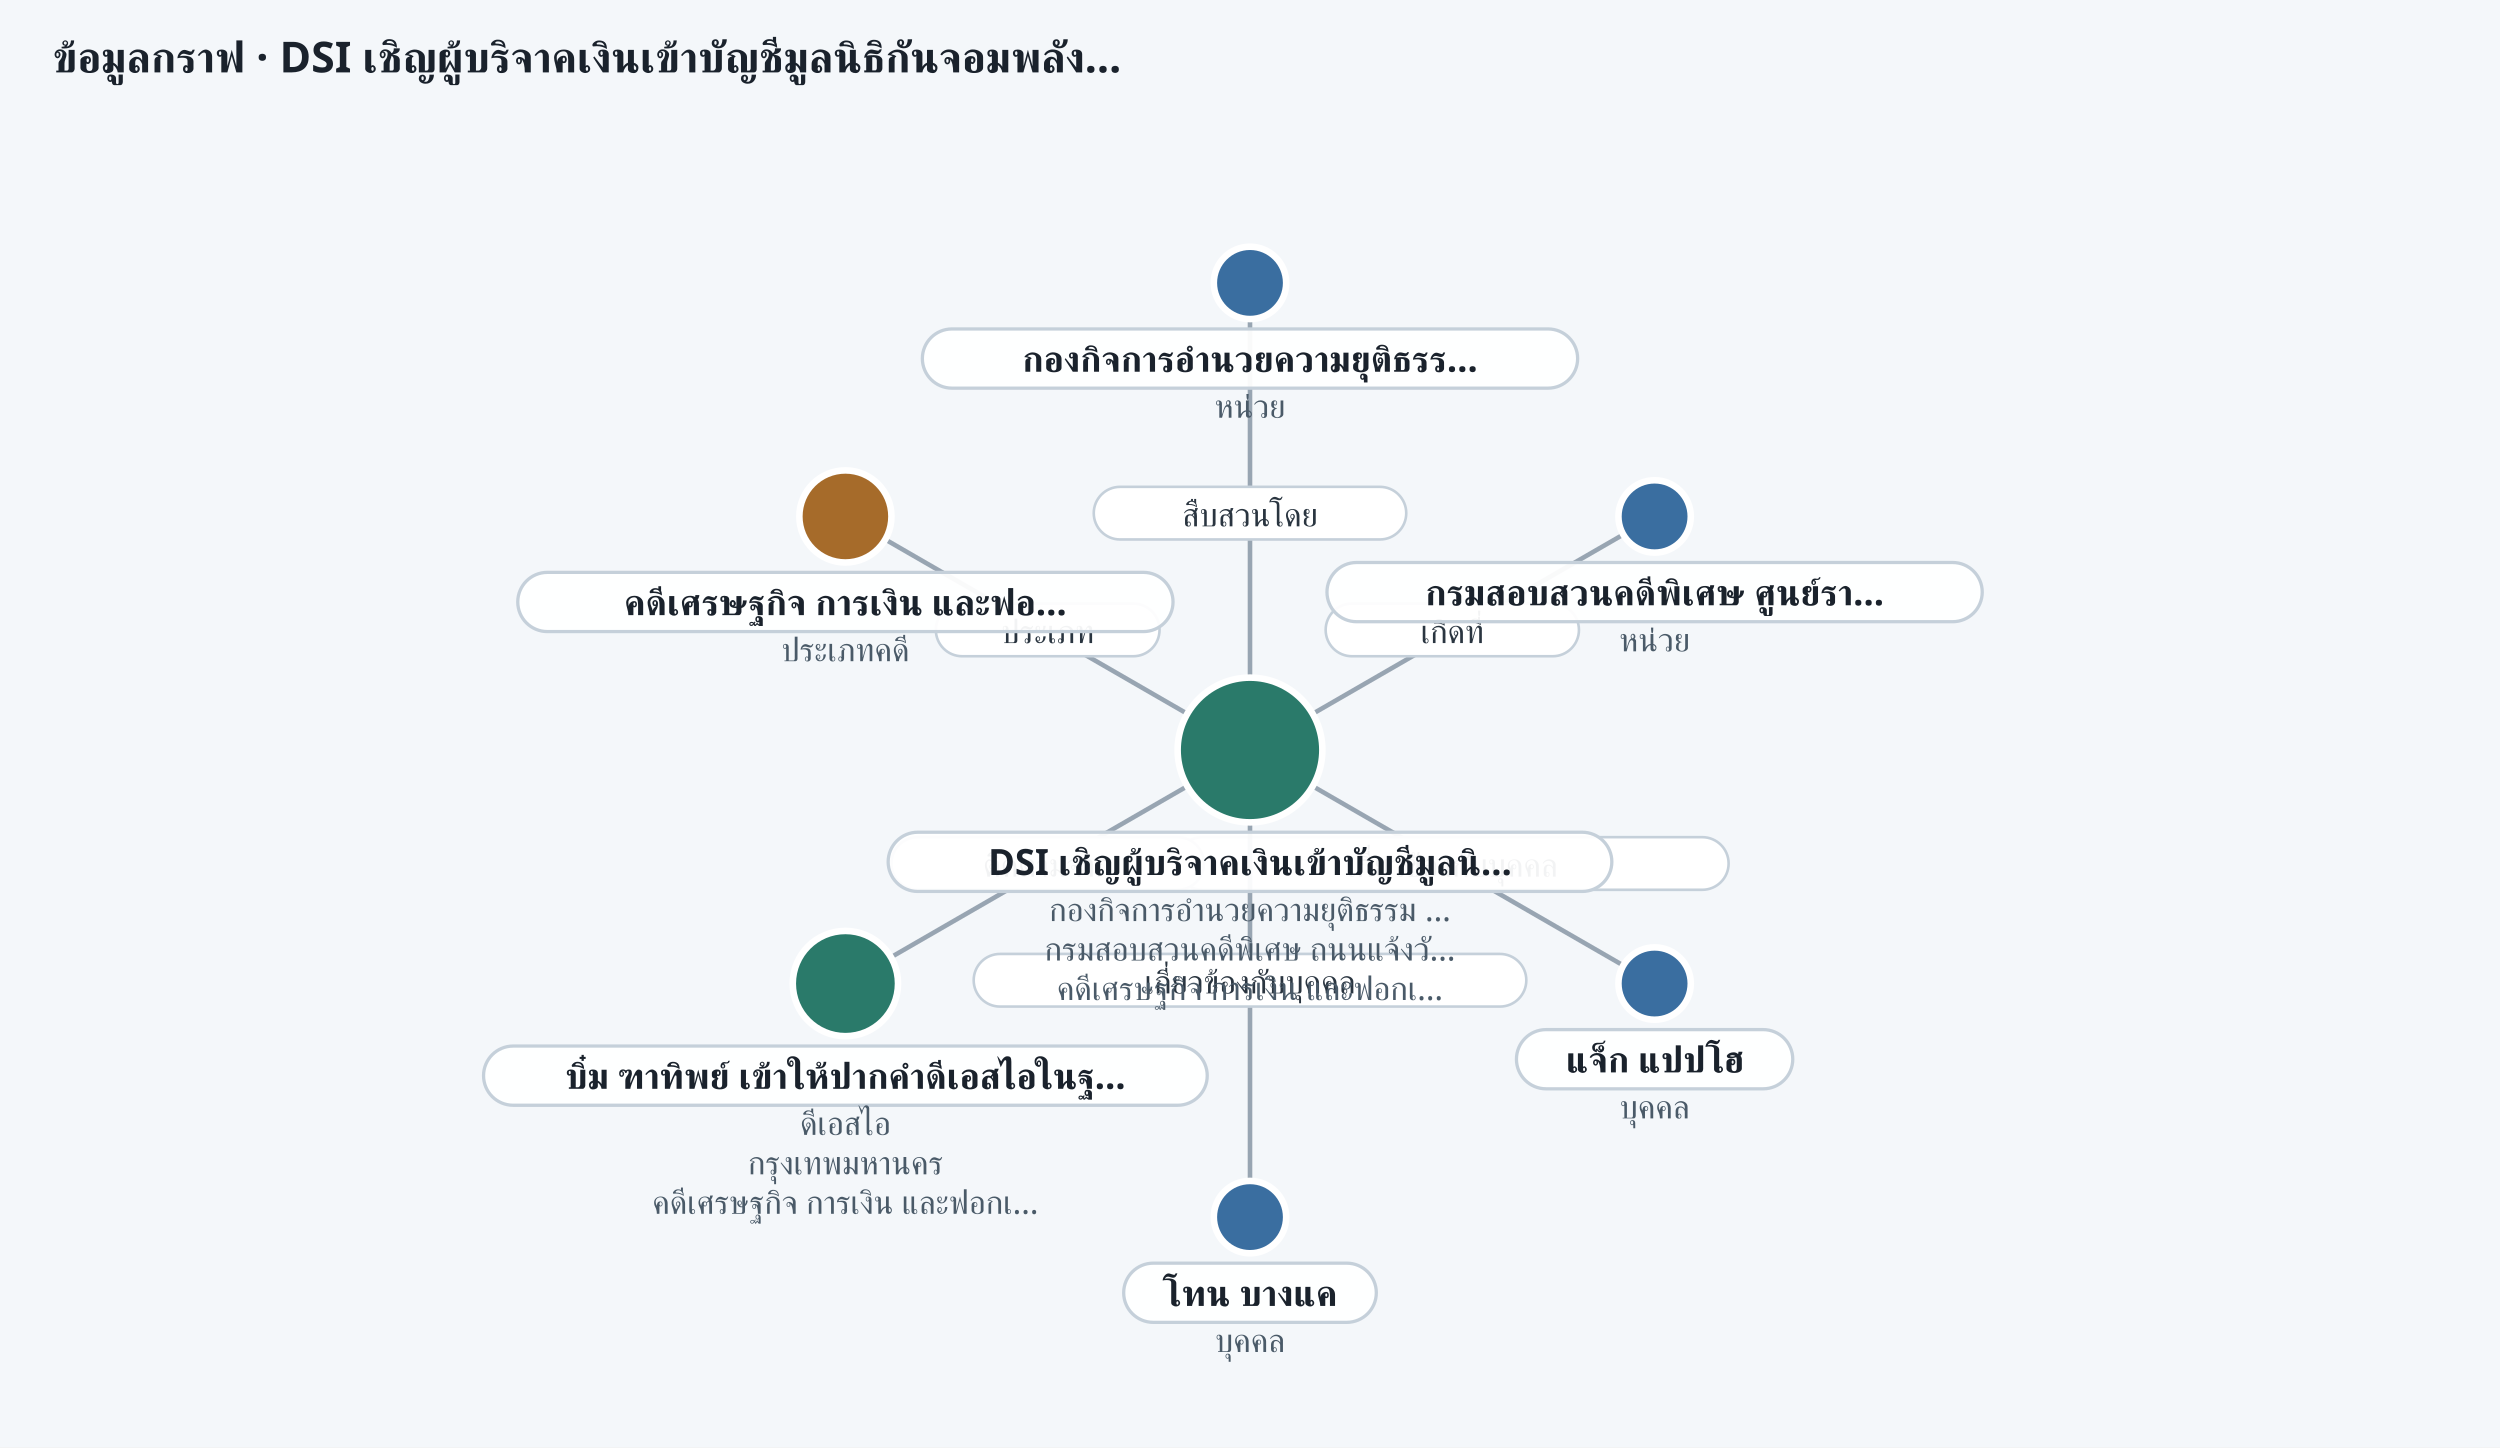
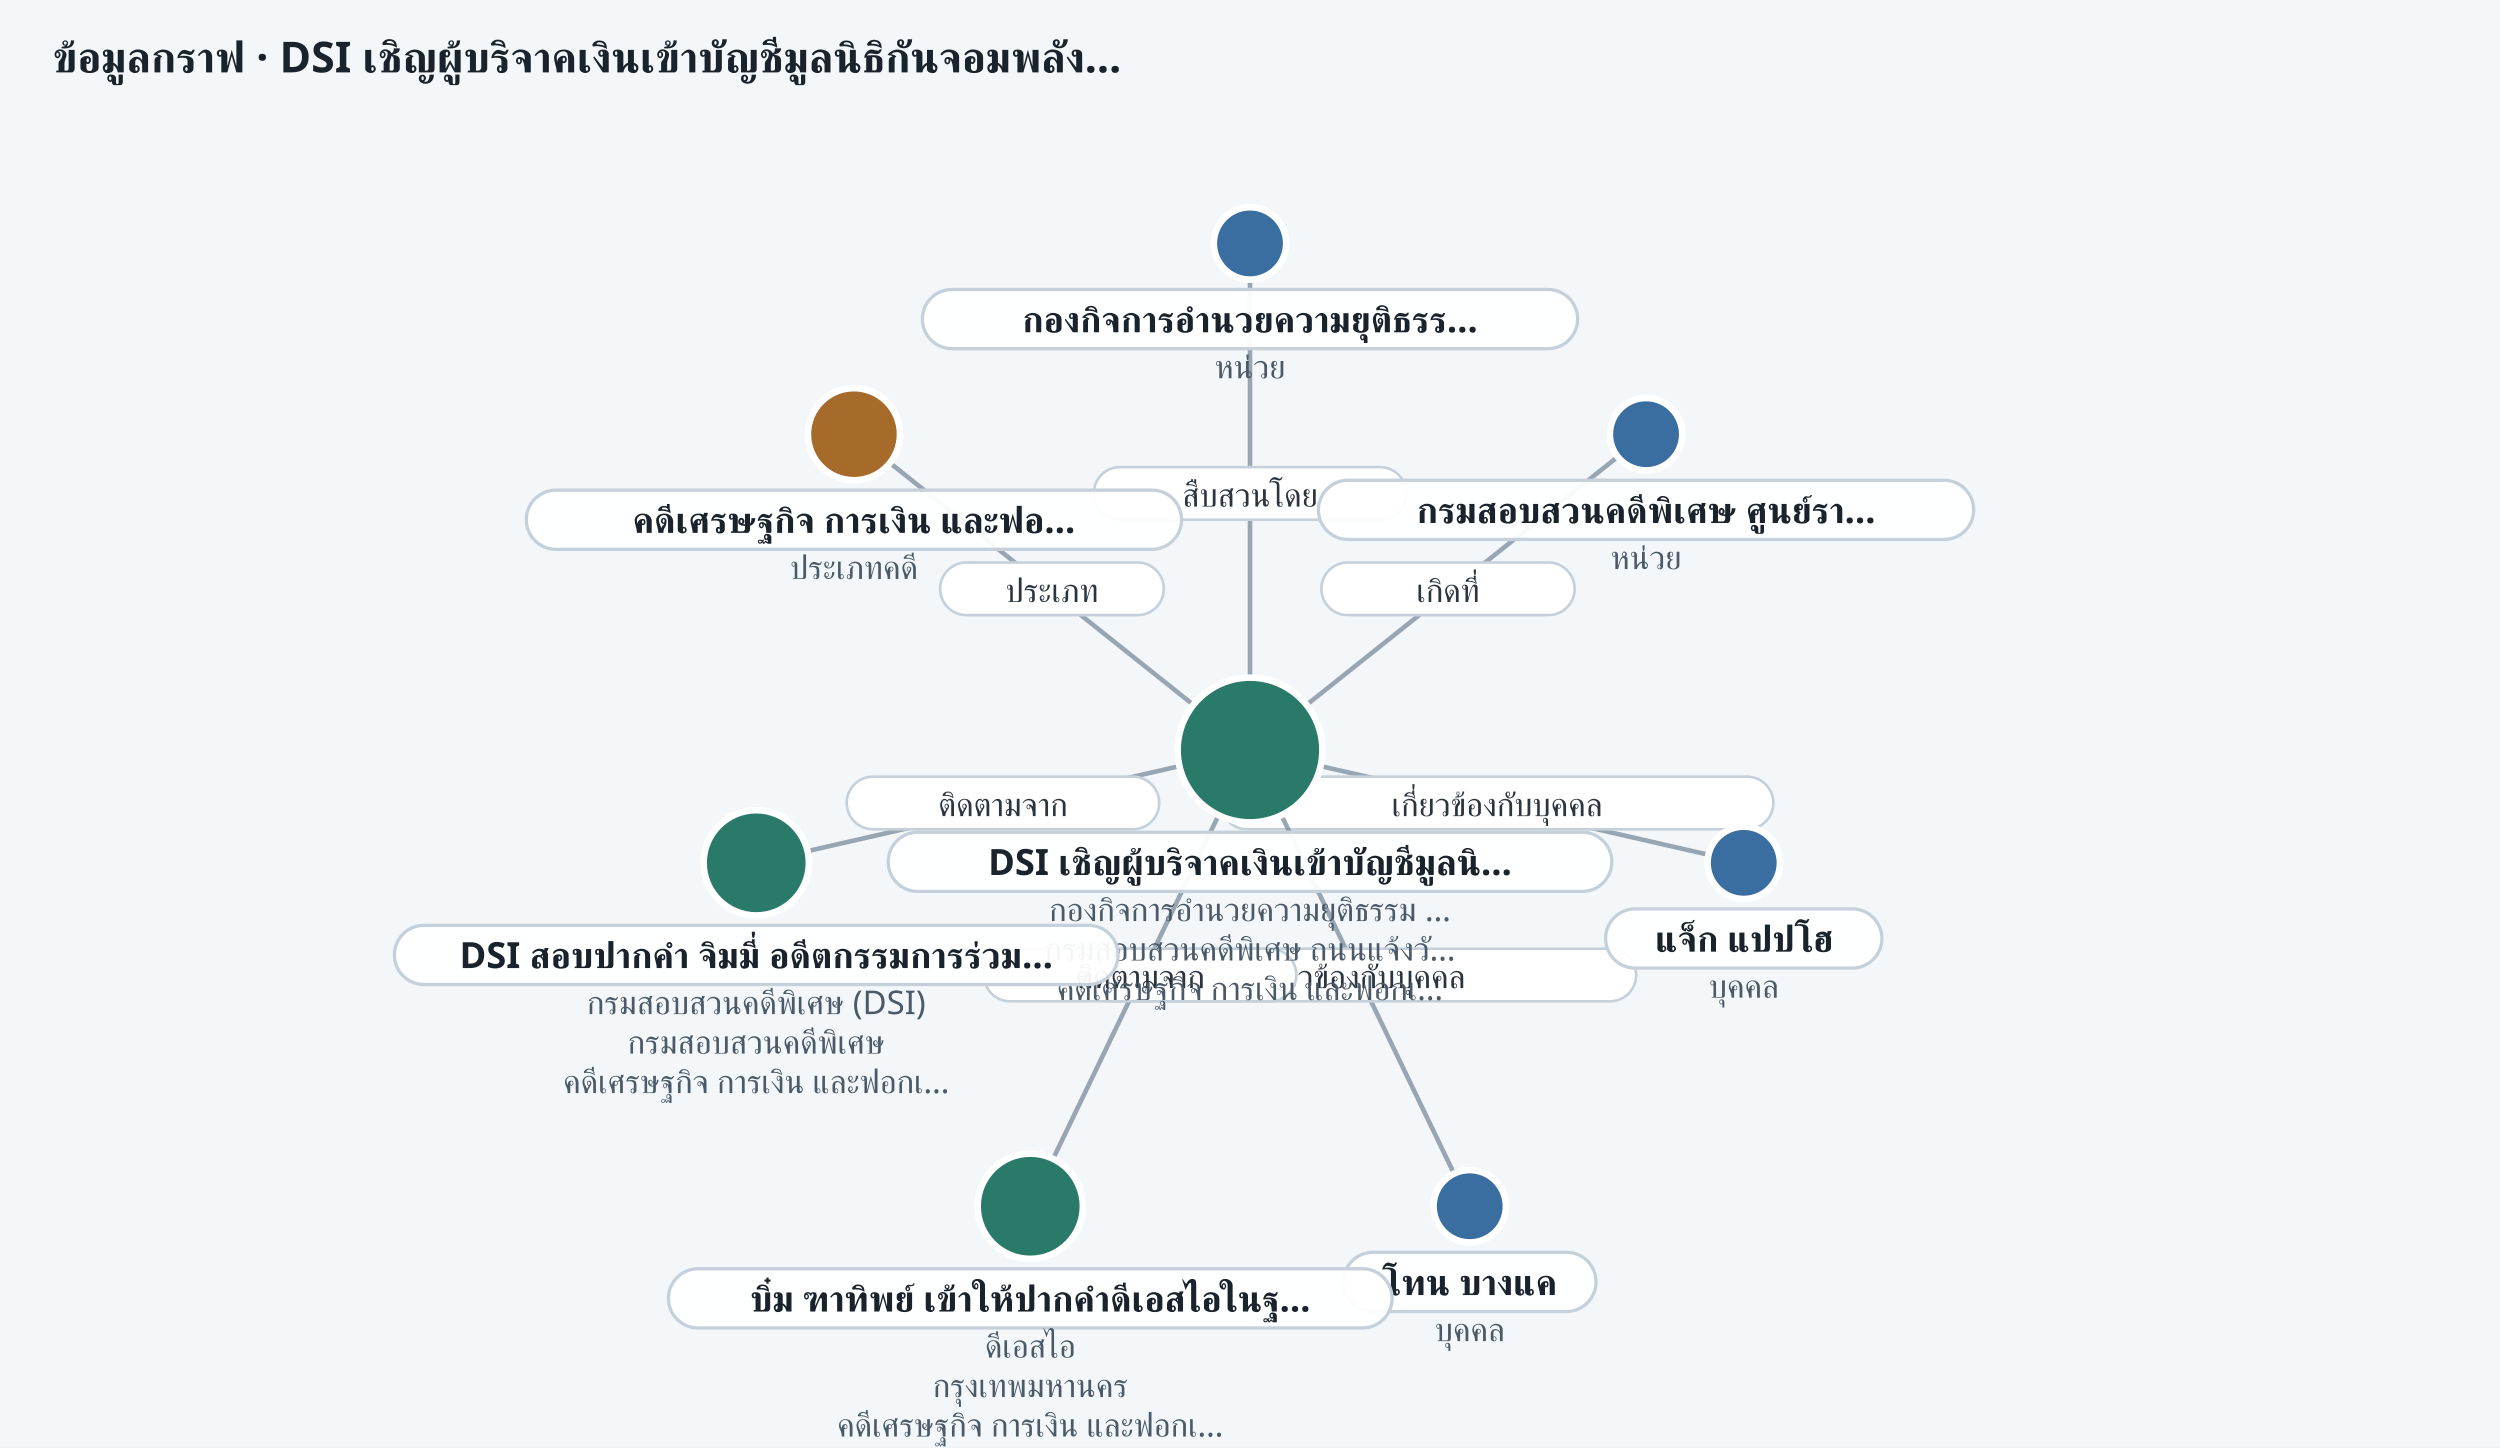
<svg xmlns="http://www.w3.org/2000/svg" width="760" height="440" viewBox="0 0 760 440" role="img" aria-label="ego graph 20261125-econ-04">
  <rect width="100%" height="100%" fill="#f4f7fa" />
  <text x="16" y="22" font-size="13" font-weight="700" fill="#1a222c" font-family="Sarabun, Anuphan, sans-serif">ข้อมูลกราฟ · DSI เชิญผู้บริจาคเงินเข้าบัญชีมูลนิธิกันจอมพลัง…</text>
-   <line x1="380.0" y1="228.0" x2="380.0" y2="86.0" stroke="#7a8a9a" stroke-width="1.4" opacity="0.75" />
-   <rect x="332.5" y="148.0" width="95.0" height="16" rx="8" fill="#fff" stroke="#c5d0da" stroke-width="0.8" />
-   <text x="380.0" y="160.0" text-anchor="middle" font-size="10" fill="#2a3540" font-family="Sarabun, Anuphan, sans-serif">สืบสวนโดย</text>
-   <line x1="380.0" y1="228.0" x2="503.0" y2="157.0" stroke="#7a8a9a" stroke-width="1.4" opacity="0.75" />
-   <rect x="403.0" y="183.5" width="77.0" height="16" rx="8" fill="#fff" stroke="#c5d0da" stroke-width="0.8" />
-   <text x="441.5" y="195.5" text-anchor="middle" font-size="10" fill="#2a3540" font-family="Sarabun, Anuphan, sans-serif">เกิดที่</text>
-   <line x1="380.0" y1="228.0" x2="503.0" y2="299.0" stroke="#7a8a9a" stroke-width="1.4" opacity="0.75" />
-   <rect x="357.5" y="254.5" width="168.0" height="16" rx="8" fill="#fff" stroke="#c5d0da" stroke-width="0.8" />
-   <text x="441.5" y="266.5" text-anchor="middle" font-size="10" fill="#2a3540" font-family="Sarabun, Anuphan, sans-serif">เกี่ยวข้องกับบุคคล</text>
-   <line x1="380.0" y1="228.0" x2="380.0" y2="370.0" stroke="#7a8a9a" stroke-width="1.4" opacity="0.75" />
-   <rect x="296.0" y="290.0" width="168.0" height="16" rx="8" fill="#fff" stroke="#c5d0da" stroke-width="0.8" />
-   <text x="380.0" y="302.0" text-anchor="middle" font-size="10" fill="#2a3540" font-family="Sarabun, Anuphan, sans-serif">เกี่ยวข้องกับบุคคล</text>
-   <line x1="380.0" y1="228.0" x2="257.0" y2="299.0" stroke="#7a8a9a" stroke-width="1.4" opacity="0.75" />
-   <rect x="271.0" y="254.5" width="95.0" height="16" rx="8" fill="#fff" stroke="#c5d0da" stroke-width="0.8" />
-   <text x="318.5" y="266.5" text-anchor="middle" font-size="10" fill="#2a3540" font-family="Sarabun, Anuphan, sans-serif">ติดตามจาก</text>
-   <line x1="380.0" y1="228.0" x2="257.0" y2="157.0" stroke="#7a8a9a" stroke-width="1.4" opacity="0.75" />
-   <rect x="284.5" y="183.5" width="68.0" height="16" rx="8" fill="#fff" stroke="#c5d0da" stroke-width="0.8" />
-   <text x="318.5" y="195.5" text-anchor="middle" font-size="10" fill="#2a3540" font-family="Sarabun, Anuphan, sans-serif">ประเภท</text>
+   <line x1="380.0" y1="228.0" x2="380.0" y2="74.0" stroke="#7a8a9a" stroke-width="1.4" opacity="0.75" />
+   <rect x="332.5" y="142.0" width="95.0" height="16" rx="8" fill="#fff" stroke="#c5d0da" stroke-width="0.8" />
+   <text x="380.0" y="154.0" text-anchor="middle" font-size="10" fill="#2a3540" font-family="Sarabun, Anuphan, sans-serif">สืบสวนโดย</text>
+   <line x1="380.0" y1="228.0" x2="500.4" y2="132.0" stroke="#7a8a9a" stroke-width="1.4" opacity="0.75" />
+   <rect x="401.7" y="171.0" width="77.0" height="16" rx="8" fill="#fff" stroke="#c5d0da" stroke-width="0.8" />
+   <text x="440.2" y="183.0" text-anchor="middle" font-size="10" fill="#2a3540" font-family="Sarabun, Anuphan, sans-serif">เกิดที่</text>
+   <line x1="380.0" y1="228.0" x2="530.1" y2="262.3" stroke="#7a8a9a" stroke-width="1.4" opacity="0.75" />
+   <rect x="371.1" y="236.1" width="168.0" height="16" rx="8" fill="#fff" stroke="#c5d0da" stroke-width="0.8" />
+   <text x="455.1" y="248.1" text-anchor="middle" font-size="10" fill="#2a3540" font-family="Sarabun, Anuphan, sans-serif">เกี่ยวข้องกับบุคคล</text>
+   <line x1="380.0" y1="228.0" x2="446.8" y2="366.7" stroke="#7a8a9a" stroke-width="1.4" opacity="0.75" />
+   <rect x="329.4" y="288.4" width="168.0" height="16" rx="8" fill="#fff" stroke="#c5d0da" stroke-width="0.8" />
+   <text x="413.4" y="300.4" text-anchor="middle" font-size="10" fill="#2a3540" font-family="Sarabun, Anuphan, sans-serif">เกี่ยวข้องกับบุคคล</text>
+   <line x1="380.0" y1="228.0" x2="313.2" y2="366.7" stroke="#7a8a9a" stroke-width="1.4" opacity="0.75" />
+   <rect x="299.1" y="288.4" width="95.0" height="16" rx="8" fill="#fff" stroke="#c5d0da" stroke-width="0.8" />
+   <text x="346.6" y="300.4" text-anchor="middle" font-size="10" fill="#2a3540" font-family="Sarabun, Anuphan, sans-serif">ติดตามจาก</text>
+   <line x1="229.9" y1="262.3" x2="380.0" y2="228.0" stroke="#7a8a9a" stroke-width="1.4" opacity="0.75" />
+   <rect x="257.4" y="236.1" width="95.0" height="16" rx="8" fill="#fff" stroke="#c5d0da" stroke-width="0.8" />
+   <text x="304.9" y="248.1" text-anchor="middle" font-size="10" fill="#2a3540" font-family="Sarabun, Anuphan, sans-serif">ติดตามจาก</text>
+   <line x1="380.0" y1="228.0" x2="259.6" y2="132.0" stroke="#7a8a9a" stroke-width="1.4" opacity="0.75" />
+   <rect x="285.8" y="171.0" width="68.0" height="16" rx="8" fill="#fff" stroke="#c5d0da" stroke-width="0.8" />
+   <text x="319.8" y="183.0" text-anchor="middle" font-size="10" fill="#2a3540" font-family="Sarabun, Anuphan, sans-serif">ประเภท</text>
  <circle cx="380.0" cy="228.0" r="22" fill="#2a7a6a" stroke="#fff" stroke-width="2" />
  <rect x="270.0" y="253.0" width="220.0" height="18" rx="9" fill="rgba(255,255,255,0.94)" stroke="#c5d0da" />
  <text x="380.0" y="266.0" text-anchor="middle" font-size="11" font-weight="600" fill="#1a222c" font-family="Sarabun, Anuphan, sans-serif">DSI เชิญผู้บริจาคเงินเข้าบัญชีมูลนิ…</text>
  <text x="380.0" y="280.0" text-anchor="middle" font-size="10" fill="#4a5a68" font-family="Sarabun, Anuphan, sans-serif">กองกิจการอำนวยความยุติธรรม …</text>
  <text x="380.0" y="292.0" text-anchor="middle" font-size="10" fill="#4a5a68" font-family="Sarabun, Anuphan, sans-serif">กรมสอบสวนคดีพิเศษ ถนนแจ้งวั…</text>
  <text x="380.0" y="304.0" text-anchor="middle" font-size="10" fill="#4a5a68" font-family="Sarabun, Anuphan, sans-serif">คดีเศรษฐกิจ การเงิน และฟอกเ…</text>
-   <circle cx="380.0" cy="86.0" r="11" fill="#3a6ea0" stroke="#fff" stroke-width="2" />
-   <rect x="280.4" y="100.0" width="199.2" height="18" rx="9" fill="rgba(255,255,255,0.94)" stroke="#c5d0da" />
-   <text x="380.0" y="113.0" text-anchor="middle" font-size="11" font-weight="600" fill="#1a222c" font-family="Sarabun, Anuphan, sans-serif">กองกิจการอำนวยความยุติธรร…</text>
-   <text x="380.0" y="127.0" text-anchor="middle" font-size="10" fill="#4a5a68" font-family="Sarabun, Anuphan, sans-serif">หน่วย</text>
-   <circle cx="503.0" cy="157.0" r="11" fill="#3a6ea0" stroke="#fff" stroke-width="2" />
-   <rect x="403.4" y="171.0" width="199.2" height="18" rx="9" fill="rgba(255,255,255,0.94)" stroke="#c5d0da" />
-   <text x="503.0" y="184.0" text-anchor="middle" font-size="11" font-weight="600" fill="#1a222c" font-family="Sarabun, Anuphan, sans-serif">กรมสอบสวนคดีพิเศษ ศูนย์รา…</text>
-   <text x="503.0" y="198.0" text-anchor="middle" font-size="10" fill="#4a5a68" font-family="Sarabun, Anuphan, sans-serif">หน่วย</text>
-   <circle cx="503.0" cy="299.0" r="11" fill="#3a6ea0" stroke="#fff" stroke-width="2" />
-   <rect x="461.0" y="313.0" width="84.0" height="18" rx="9" fill="rgba(255,255,255,0.94)" stroke="#c5d0da" />
-   <text x="503.0" y="326.0" text-anchor="middle" font-size="11" font-weight="600" fill="#1a222c" font-family="Sarabun, Anuphan, sans-serif">แจ็ก แปปโฮ</text>
-   <text x="503.0" y="340.0" text-anchor="middle" font-size="10" fill="#4a5a68" font-family="Sarabun, Anuphan, sans-serif">บุคคล</text>
-   <circle cx="380.0" cy="370.0" r="11" fill="#3a6ea0" stroke="#fff" stroke-width="2" />
-   <rect x="341.6" y="384.0" width="76.8" height="18" rx="9" fill="rgba(255,255,255,0.94)" stroke="#c5d0da" />
-   <text x="380.0" y="397.0" text-anchor="middle" font-size="11" font-weight="600" fill="#1a222c" font-family="Sarabun, Anuphan, sans-serif">โทน บางแค</text>
-   <text x="380.0" y="411.0" text-anchor="middle" font-size="10" fill="#4a5a68" font-family="Sarabun, Anuphan, sans-serif">บุคคล</text>
-   <circle cx="257.0" cy="299.0" r="16" fill="#2a7a6a" stroke="#fff" stroke-width="2" />
-   <rect x="147.0" y="318.0" width="220.0" height="18" rx="9" fill="rgba(255,255,255,0.94)" stroke="#c5d0da" />
-   <text x="257.0" y="331.0" text-anchor="middle" font-size="11" font-weight="600" fill="#1a222c" font-family="Sarabun, Anuphan, sans-serif">บิ๋ม ฑาทิพย์ เข้าให้ปากคำดีเอสไอในฐ…</text>
-   <text x="257.0" y="345.0" text-anchor="middle" font-size="10" fill="#4a5a68" font-family="Sarabun, Anuphan, sans-serif">ดีเอสไอ</text>
-   <text x="257.0" y="357.0" text-anchor="middle" font-size="10" fill="#4a5a68" font-family="Sarabun, Anuphan, sans-serif">กรุงเทพมหานคร</text>
-   <text x="257.0" y="369.0" text-anchor="middle" font-size="10" fill="#4a5a68" font-family="Sarabun, Anuphan, sans-serif">คดีเศรษฐกิจ การเงิน และฟอกเ…</text>
-   <circle cx="257.0" cy="157.0" r="14" fill="#a66b2a" stroke="#fff" stroke-width="2" />
-   <rect x="157.4" y="174.0" width="199.2" height="18" rx="9" fill="rgba(255,255,255,0.94)" stroke="#c5d0da" />
-   <text x="257.0" y="187.0" text-anchor="middle" font-size="11" font-weight="600" fill="#1a222c" font-family="Sarabun, Anuphan, sans-serif">คดีเศรษฐกิจ การเงิน และฟอ…</text>
-   <text x="257.0" y="201.0" text-anchor="middle" font-size="10" fill="#4a5a68" font-family="Sarabun, Anuphan, sans-serif">ประเภทคดี</text>
+   <circle cx="380.0" cy="74.0" r="11" fill="#3a6ea0" stroke="#fff" stroke-width="2" />
+   <rect x="280.4" y="88.0" width="199.2" height="18" rx="9" fill="rgba(255,255,255,0.94)" stroke="#c5d0da" />
+   <text x="380.0" y="101.0" text-anchor="middle" font-size="11" font-weight="600" fill="#1a222c" font-family="Sarabun, Anuphan, sans-serif">กองกิจการอำนวยความยุติธรร…</text>
+   <text x="380.0" y="115.0" text-anchor="middle" font-size="10" fill="#4a5a68" font-family="Sarabun, Anuphan, sans-serif">หน่วย</text>
+   <circle cx="500.4" cy="132.0" r="11" fill="#3a6ea0" stroke="#fff" stroke-width="2" />
+   <rect x="400.8" y="146.0" width="199.2" height="18" rx="9" fill="rgba(255,255,255,0.94)" stroke="#c5d0da" />
+   <text x="500.4" y="159.0" text-anchor="middle" font-size="11" font-weight="600" fill="#1a222c" font-family="Sarabun, Anuphan, sans-serif">กรมสอบสวนคดีพิเศษ ศูนย์รา…</text>
+   <text x="500.4" y="173.0" text-anchor="middle" font-size="10" fill="#4a5a68" font-family="Sarabun, Anuphan, sans-serif">หน่วย</text>
+   <circle cx="530.1" cy="262.3" r="11" fill="#3a6ea0" stroke="#fff" stroke-width="2" />
+   <rect x="488.1" y="276.3" width="84.0" height="18" rx="9" fill="rgba(255,255,255,0.94)" stroke="#c5d0da" />
+   <text x="530.1" y="289.3" text-anchor="middle" font-size="11" font-weight="600" fill="#1a222c" font-family="Sarabun, Anuphan, sans-serif">แจ็ก แปปโฮ</text>
+   <text x="530.1" y="303.3" text-anchor="middle" font-size="10" fill="#4a5a68" font-family="Sarabun, Anuphan, sans-serif">บุคคล</text>
+   <circle cx="446.8" cy="366.7" r="11" fill="#3a6ea0" stroke="#fff" stroke-width="2" />
+   <rect x="408.4" y="380.7" width="76.8" height="18" rx="9" fill="rgba(255,255,255,0.94)" stroke="#c5d0da" />
+   <text x="446.8" y="393.7" text-anchor="middle" font-size="11" font-weight="600" fill="#1a222c" font-family="Sarabun, Anuphan, sans-serif">โทน บางแค</text>
+   <text x="446.8" y="407.7" text-anchor="middle" font-size="10" fill="#4a5a68" font-family="Sarabun, Anuphan, sans-serif">บุคคล</text>
+   <circle cx="313.2" cy="366.7" r="16" fill="#2a7a6a" stroke="#fff" stroke-width="2" />
+   <rect x="203.2" y="385.7" width="220.0" height="18" rx="9" fill="rgba(255,255,255,0.94)" stroke="#c5d0da" />
+   <text x="313.2" y="398.7" text-anchor="middle" font-size="11" font-weight="600" fill="#1a222c" font-family="Sarabun, Anuphan, sans-serif">บิ๋ม ฑาทิพย์ เข้าให้ปากคำดีเอสไอในฐ…</text>
+   <text x="313.2" y="412.7" text-anchor="middle" font-size="10" fill="#4a5a68" font-family="Sarabun, Anuphan, sans-serif">ดีเอสไอ</text>
+   <text x="313.2" y="424.7" text-anchor="middle" font-size="10" fill="#4a5a68" font-family="Sarabun, Anuphan, sans-serif">กรุงเทพมหานคร</text>
+   <text x="313.2" y="436.7" text-anchor="middle" font-size="10" fill="#4a5a68" font-family="Sarabun, Anuphan, sans-serif">คดีเศรษฐกิจ การเงิน และฟอกเ…</text>
+   <circle cx="229.9" cy="262.3" r="16" fill="#2a7a6a" stroke="#fff" stroke-width="2" />
+   <rect x="119.9" y="281.3" width="220.0" height="18" rx="9" fill="rgba(255,255,255,0.94)" stroke="#c5d0da" />
+   <text x="229.9" y="294.3" text-anchor="middle" font-size="11" font-weight="600" fill="#1a222c" font-family="Sarabun, Anuphan, sans-serif">DSI สอบปากคำ จิมมี่ อดีตกรรมการร่วม…</text>
+   <text x="229.9" y="308.3" text-anchor="middle" font-size="10" fill="#4a5a68" font-family="Sarabun, Anuphan, sans-serif">กรมสอบสวนคดีพิเศษ (DSI)</text>
+   <text x="229.9" y="320.3" text-anchor="middle" font-size="10" fill="#4a5a68" font-family="Sarabun, Anuphan, sans-serif">กรมสอบสวนคดีพิเศษ</text>
+   <text x="229.9" y="332.3" text-anchor="middle" font-size="10" fill="#4a5a68" font-family="Sarabun, Anuphan, sans-serif">คดีเศรษฐกิจ การเงิน และฟอกเ…</text>
+   <circle cx="259.6" cy="132.0" r="14" fill="#a66b2a" stroke="#fff" stroke-width="2" />
+   <rect x="160.0" y="149.0" width="199.2" height="18" rx="9" fill="rgba(255,255,255,0.94)" stroke="#c5d0da" />
+   <text x="259.6" y="162.0" text-anchor="middle" font-size="11" font-weight="600" fill="#1a222c" font-family="Sarabun, Anuphan, sans-serif">คดีเศรษฐกิจ การเงิน และฟอ…</text>
+   <text x="259.6" y="176.0" text-anchor="middle" font-size="10" fill="#4a5a68" font-family="Sarabun, Anuphan, sans-serif">ประเภทคดี</text>
</svg>
